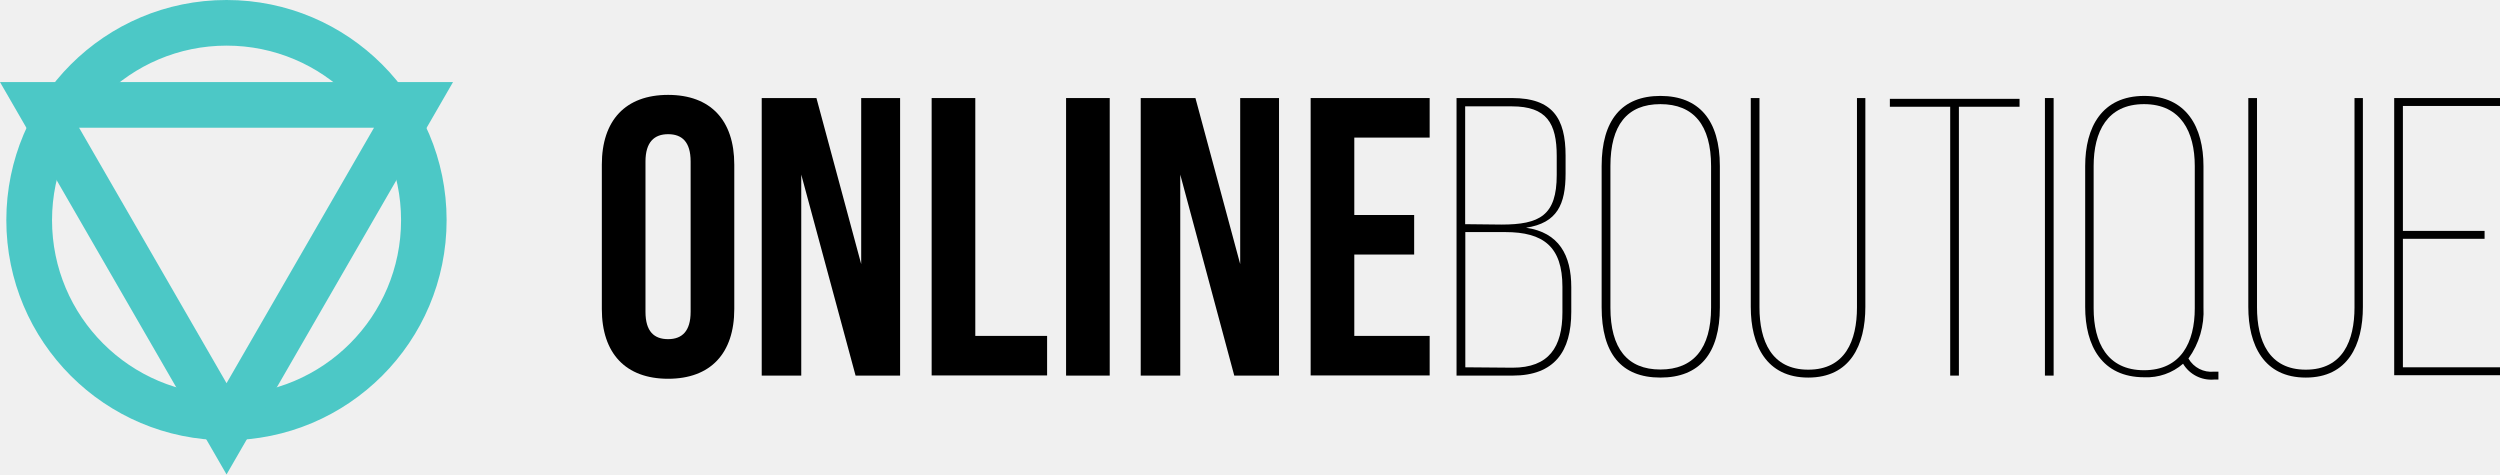
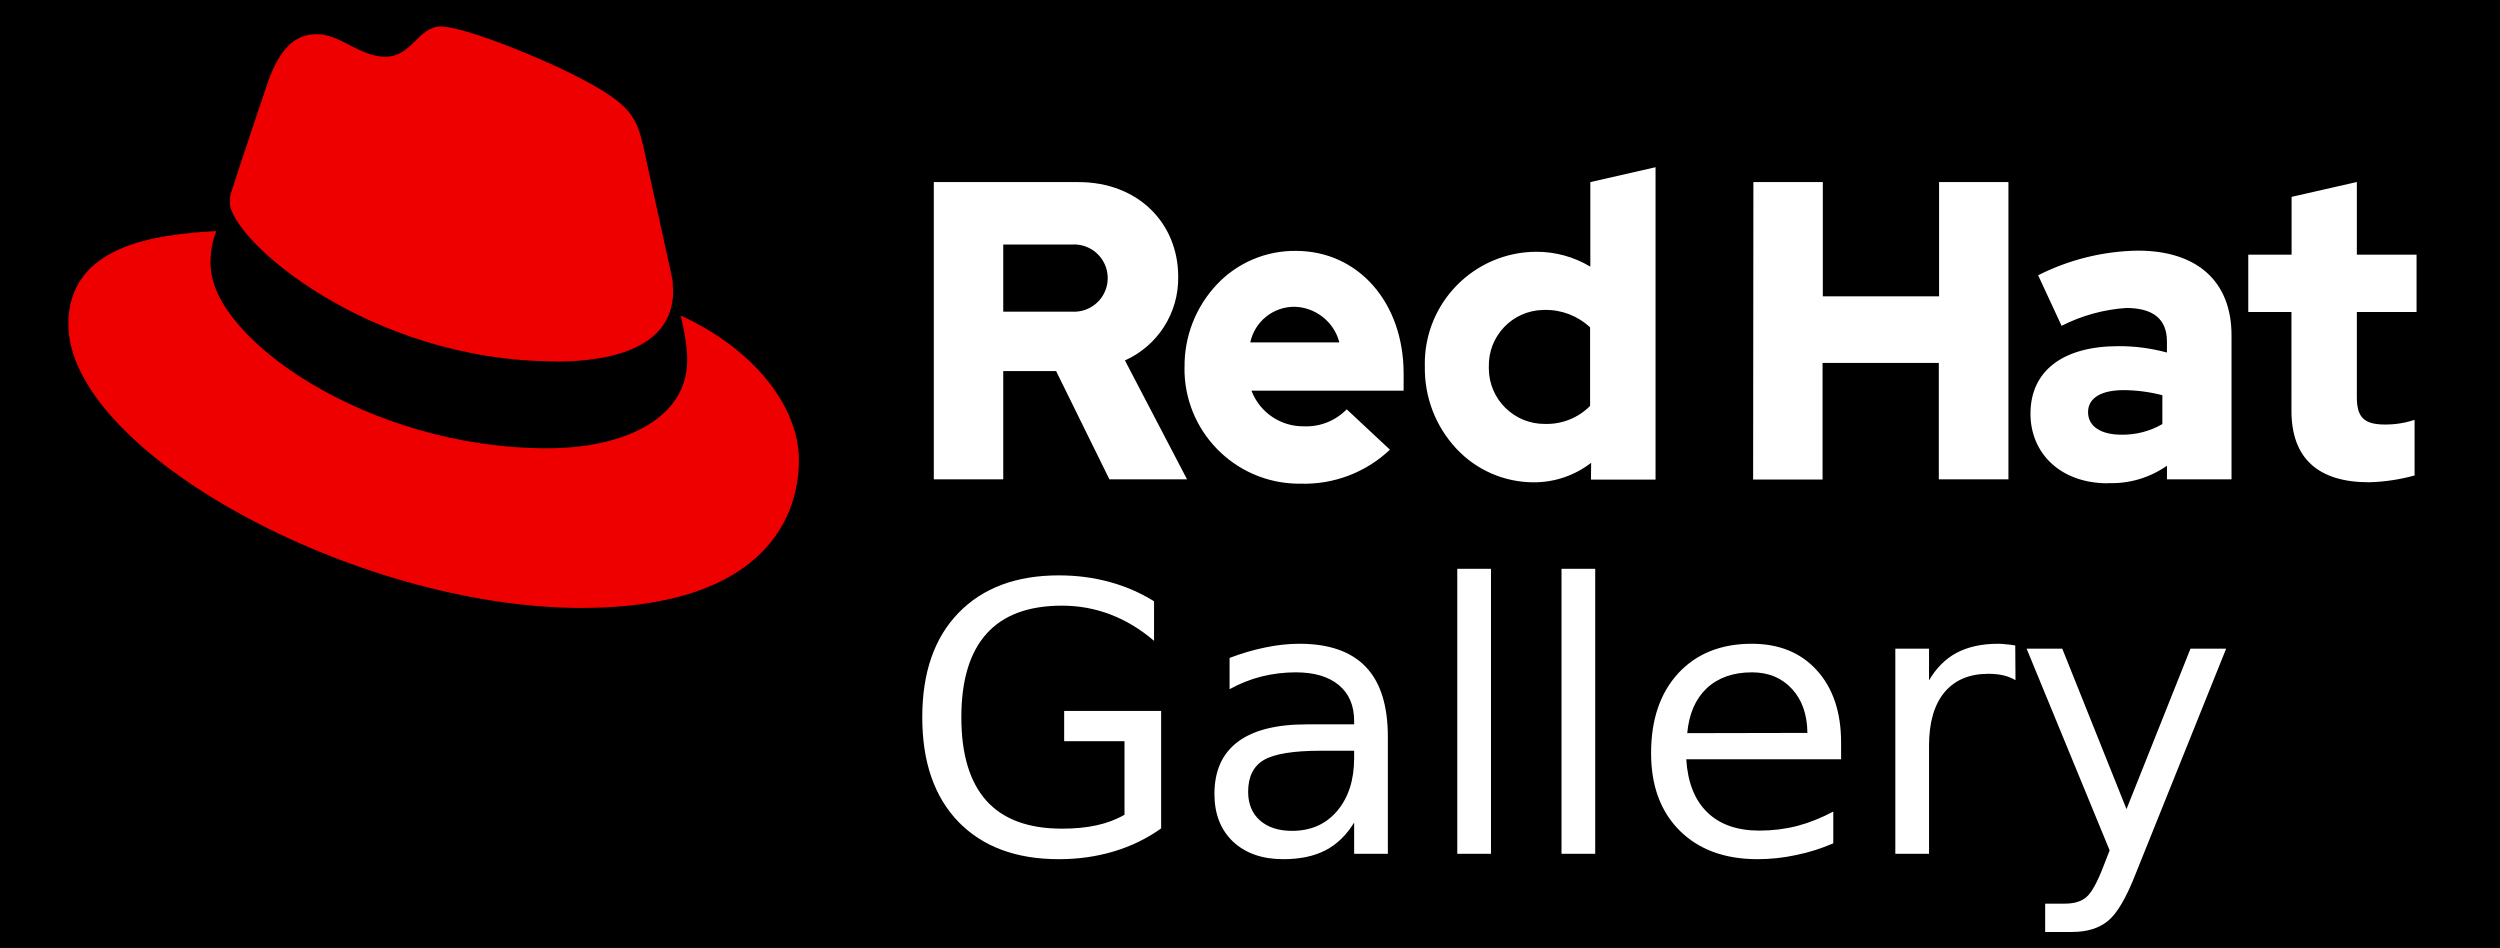
- <svg xmlns="http://www.w3.org/2000/svg" version="1.1" viewBox="0 0 316.16 60" data-name="Layer 1" id="Layer_1">
-   <defs id="defs1033">
-     <style id="style1031">.cls-1{fill:#4cc8c6}.cls-2{fill:#fff}</style>
+ <svg xmlns="http://www.w3.org/2000/svg" id="eacd2d0c-f209-464b-9f5f-328188f630b3" data-name="Layer 1" width="159.933" height="60.644" viewBox="0 0 159.933 60.644" version="1.1">
+   <defs id="defs4">
+     <style id="style2">
+       .a250edb2-d8a8-4517-9f61-fcd71a78e4a3 {
+         fill: #fff;
+       }
+ 
+       .a0905c9e-9d7b-48fd-b4d6-2cd8e0bc26ae {
+         fill: #e00;
+       }
+     </style>
  </defs>
-   <g id="g1073">
-     <g id="g1041">
-       <path id="path1037" class="cls-1" d="M28.65,5.77A22.07,22.07,0,1,1,6.58,27.84,22.09,22.09,0,0,1,28.65,5.77m0-5.77A27.84,27.84,0,1,0,56.48,27.84,27.83,27.83,0,0,0,28.65,0Z" />
-       <path id="path1039" class="cls-1" d="M47.3,16.15,28.65,48.46,10,16.15H47.3m10-5.77H0L28.65,60,57.29,10.38Z" />
-     </g>
-     <g id="g1071">
-       <path style="fill:#000000" id="path1043" class="cls-2" d="M76.11,20.82c0-5.61,3-8.82,8.38-8.82s8.37,3.21,8.37,8.82V39.08c0,5.61-3,8.82-8.37,8.82s-8.38-3.21-8.38-8.82Zm5.52,18.61c0,2.5,1.1,3.46,2.86,3.46s2.85-1,2.85-3.46v-19c0-2.5-1.1-3.46-2.85-3.46s-2.86,1-2.86,3.46Z" />
-       <path style="fill:#000000" id="path1045" class="cls-2" d="M101.33,22.08V47.5h-5V12.4h6.92l5.66,21v-21h4.92V47.5H108.2Z" />
-       <path style="fill:#000000" id="path1047" class="cls-2" d="M117.82,12.4h5.52V42.48h9.08v5h-14.6Z" />
-       <path style="fill:#000000" id="path1049" class="cls-2" d="M134.82,12.4h5.52V47.5h-5.52Z" />
-       <path style="fill:#000000" id="path1051" class="cls-2" d="M149.26,22.08V47.5h-5V12.4h6.92l5.66,21v-21h4.91V47.5h-5.66Z" />
-       <path style="fill:#000000" id="path1053" class="cls-2" d="M171.27,27.19h7.57v5h-7.57V42.48h9.53v5H165.75V12.4H180.8v5h-9.53Z" />
-       <path style="fill:#000000" id="path1055" class="cls-2" d="M191.22,12.4c5.12,0,6.77,2.56,6.77,7.27v2.26c0,3.91-1.05,6.27-5,6.87,4.16.6,5.72,3.46,5.72,7.52v3.11c0,5-2.11,8.07-7.42,8.07H184.2V12.4Zm-1.35,16c4.86,0,7-1.16,7-6.27V19.72c0-4.11-1.25-6.27-5.67-6.27h-5.91v14.9Zm1.41,18.1c4.61,0,6.31-2.61,6.31-7V36.27c0-5.07-2.4-6.92-7.22-6.92h-5.06v17.1Z" />
-       <path style="fill:#000000" id="path1057" class="cls-2" d="M202.55,21c0-5.81,2.56-8.87,7.43-8.87s7.52,3.06,7.52,8.87V38.87c0,5.82-2.56,8.88-7.52,8.88s-7.43-3.06-7.43-8.88Zm1.11,17.91c0,5.16,2.15,7.82,6.32,7.82s6.41-2.66,6.41-7.82V21c0-5.17-2.2-7.83-6.41-7.83s-6.32,2.66-6.32,7.83Z" />
-       <path style="fill:#000000" id="path1059" class="cls-2" d="M222.51,38.87c0,4.22,1.5,7.88,6.17,7.88s6.16-3.66,6.16-7.88V12.4h1.06V38.82c0,4.82-1.91,8.93-7.22,8.93s-7.27-4.11-7.27-8.93V12.4h1.1Z" />
-       <path style="fill:#000000" id="path1061" class="cls-2" d="M246.63,47.5v-34H239v-1H255.4v1h-7.67V47.5Z" />
-       <path style="fill:#000000" id="path1063" class="cls-2" d="M259.71,12.4V47.5h-1.1V12.4Z" />
-       <path style="fill:#000000" id="path1065" class="cls-2" d="M278.66,21V38.87a10.14,10.14,0,0,1-1.9,6.47A3.33,3.33,0,0,0,280,47h.55v1H280a4.16,4.16,0,0,1-3.92-2,7,7,0,0,1-4.91,1.71c-5.36,0-7.47-4-7.47-8.88V21c0-4.91,2.11-8.87,7.47-8.87S278.66,16.11,278.66,21Zm-13.89,0v18c0,4.31,1.71,7.82,6.37,7.82s6.42-3.51,6.42-7.82V21c0-4.32-1.76-7.83-6.42-7.83S264.77,16.66,264.77,21Z" />
-       <path style="fill:#000000" id="path1067" class="cls-2" d="M285.43,38.87c0,4.22,1.5,7.88,6.17,7.88s6.16-3.66,6.16-7.88V12.4h1.06V38.82c0,4.82-1.91,8.93-7.22,8.93s-7.27-4.11-7.27-8.93V12.4h1.1Z" />
-       <path style="fill:#000000" id="path1069" class="cls-2" d="M314.21,29.2v1H303.88V46.45h12.28v1H302.78V12.4h13.38v1H303.88V29.2Z" />
-     </g>
-   </g>
+   <rect id="f5367c26-4304-4608-9b66-58dcca89a5d6" data-name="Rectangle 22-2" width="159.933" height="60.644" x="0" y="0" style="stroke-width:0.398" />
+   <path id="e90627e1-4bcc-43c3-960e-d6ddd5ba81cb" data-name="Path-10" class="a250edb2-d8a8-4517-9f61-fcd71a78e4a3" d="m 146.592,26.288 c 0,3.071 1.756,4.564 4.957,4.564 a 12.2,12.2 0 0 0 2.919,-0.434 v -3.56 a 5.822,5.822 0 0 1 -1.886,0.3 c -1.318,0 -1.807,-0.434 -1.807,-1.738 v -5.462 h 3.82 v -3.665 h -3.82 v -4.65 l -4.174,0.951 v 3.7 h -2.772 v 3.664 h 2.762 z m -13.013,0.083 c 0,-0.951 0.906,-1.413 2.274,-1.413 a 10.092,10.092 0 0 1 2.48,0.325 v 1.847 a 5.074,5.074 0 0 1 -2.61,0.679 c -1.341,0 -2.143,-0.542 -2.143,-1.439 m 1.277,4.536 a 6.162,6.162 0 0 0 3.771,-1.113 v 0.87 h 4.13 v -9.205 c 0,-3.5 -2.244,-5.424 -5.988,-5.424 a 14.624,14.624 0 0 0 -6.384,1.576 l 1.5,3.234 a 10.712,10.712 0 0 1 4.132,-1.142 c 1.719,0 2.608,0.705 2.608,2.146 v 0.705 a 11.594,11.594 0 0 0 -3.1,-0.408 c -3.514,0 -5.63,1.55 -5.63,4.321 0,2.526 1.91,4.453 4.957,4.453 m -22.7,-0.243 h 4.442 v -7.456 h 7.437 v 7.444 h 4.454 v -19.015 h -4.437 v 7.309 h -7.437 v -7.309 h -4.442 z m -16.907,-7.206 a 3.546,3.546 0 0 1 3.448,-3.641 q 0.071,-0.002 0.142,-0.001 a 4.107,4.107 0 0 1 2.887,1.116 v 5.024 a 3.907,3.907 0 0 1 -2.887,1.152 3.562,3.562 0 0 1 -3.591,-3.533 q -4.1e-4,-0.053 7.3e-4,-0.106 m 6.533,7.2 h 4.132 v -19.983 l -4.172,0.951 v 5.409 a 6.682,6.682 0 0 0 -3.487,-0.951 7.16,7.16 0 0 0 -7.103,7.217 q 5.6e-4,0.072 0.003,0.144 a 7.5,7.5 0 0 0 2.014,5.232 6.767,6.767 0 0 0 4.959,2.155 5.964,5.964 0 0 0 3.666,-1.248 z m -18.96,-11.056 a 3.047,3.047 0 0 1 2.865,2.281 h -5.7 a 2.879,2.879 0 0 1 2.831,-2.281 m -7.039,3.874 a 7.346,7.346 0 0 0 7.247,7.444 q 0.094,0.001 0.188,1.1e-4 a 7.966,7.966 0 0 0 5.708,-2.175 l -2.765,-2.583 a 3.6,3.6 0 0 1 -2.735,1.087 3.53,3.53 0 0 1 -3.359,-2.281 h 9.735 v -1.092 c 0,-4.564 -2.917,-7.849 -6.894,-7.849 a 6.838,6.838 0 0 0 -5.05,2.143 7.58,7.58 0 0 0 -2.071,5.3 m -7.206,-7.849 a 2.151,2.151 0 1 1 0,4.293 h -4.393 v -4.295 z m -8.835,15.02 h 4.442 v -6.927 h 3.381 l 3.41,6.927 h 4.967 l -3.973,-7.606 a 5.762,5.762 0 0 0 3.408,-5.352 c 0,-3.422 -2.556,-6.057 -6.384,-6.057 h -9.251 z" />
+   <path id="a4240430-ad8a-419d-8d6c-db643d766acb" data-name="Path-11" class="a0905c9e-9d7b-48fd-b4d6-2cd8e0bc26ae" d="m 35.548,23.134 c 3.072,0 7.516,-0.666 7.516,-4.51 a 3.8,3.8 0 0 0 -0.076,-0.883 l -1.83,-8.359 c -0.422,-1.839 -0.793,-2.673 -3.862,-4.288 -2.382,-1.281 -7.57,-3.4 -9.1,-3.4 -1.429,0 -1.844,1.937 -3.548,1.937 -1.64,0 -2.858,-1.446 -4.392,-1.446 -1.473,0 -2.433,1.056 -3.175,3.229 0,0 -2.065,6.127 -2.33,7.015 a 1.743,1.743 0 0 0 -0.054,0.5 c 0,2.381 8.913,10.19 20.855,10.19 m 7.987,-2.939 a 13.473,13.473 0 0 1 0.425,2.616 c 0,3.616 -3.865,5.623 -8.945,5.623 -11.485,0.012 -21.546,-7.065 -21.546,-11.743 a 4.979,4.979 0 0 1 0.371,-1.893 c -4.126,0.215 -9.471,0.992 -9.471,5.956 0,8.131 18.314,18.153 32.815,18.153 11.118,0 13.921,-5.29 13.921,-9.466 0,-3.285 -2.7,-7.015 -7.57,-9.242" />
+   <path id="f72331e7-d283-4f6d-9965-aa918d2f287b" data-name="Path-12" d="m 43.535,20.439 a 13.473,13.473 0 0 1 0.425,2.616 c 0,3.616 -3.865,5.623 -8.945,5.623 -11.481,0.008 -21.538,-7.069 -21.538,-11.747 a 4.979,4.979 0 0 1 0.371,-1.893 l 0.9,-2.34 a 1.743,1.743 0 0 0 -0.054,0.491 c 0,2.381 8.913,10.19 20.855,10.19 3.072,0 7.516,-0.666 7.516,-4.51 a 3.8,3.8 0 0 0 -0.076,-0.883 z" />
+   <text xml:space="preserve" style="font-style:normal;font-weight:normal;font-size:40px;line-height:125%;font-family:'Bitstream Vera Sans';letter-spacing:0px;word-spacing:0px;fill:#ffffff;fill-opacity:1;stroke:none;stroke-width:1px;stroke-linecap:butt;stroke-linejoin:miter;stroke-opacity:1" x="57.656" y="54.623" id="text836">
+     <tspan id="tspan834" x="57.656" y="54.623" style="font-style:normal;font-variant:normal;font-weight:normal;font-stretch:normal;font-size:24px;font-family:'Bitstream Vera Sans';-inkscape-font-specification:'Bitstream Vera Sans, Normal';font-variant-ligatures:normal;font-variant-caps:normal;font-variant-numeric:normal;font-variant-east-asian:normal">Gallery</tspan>
+   </text>
</svg>
